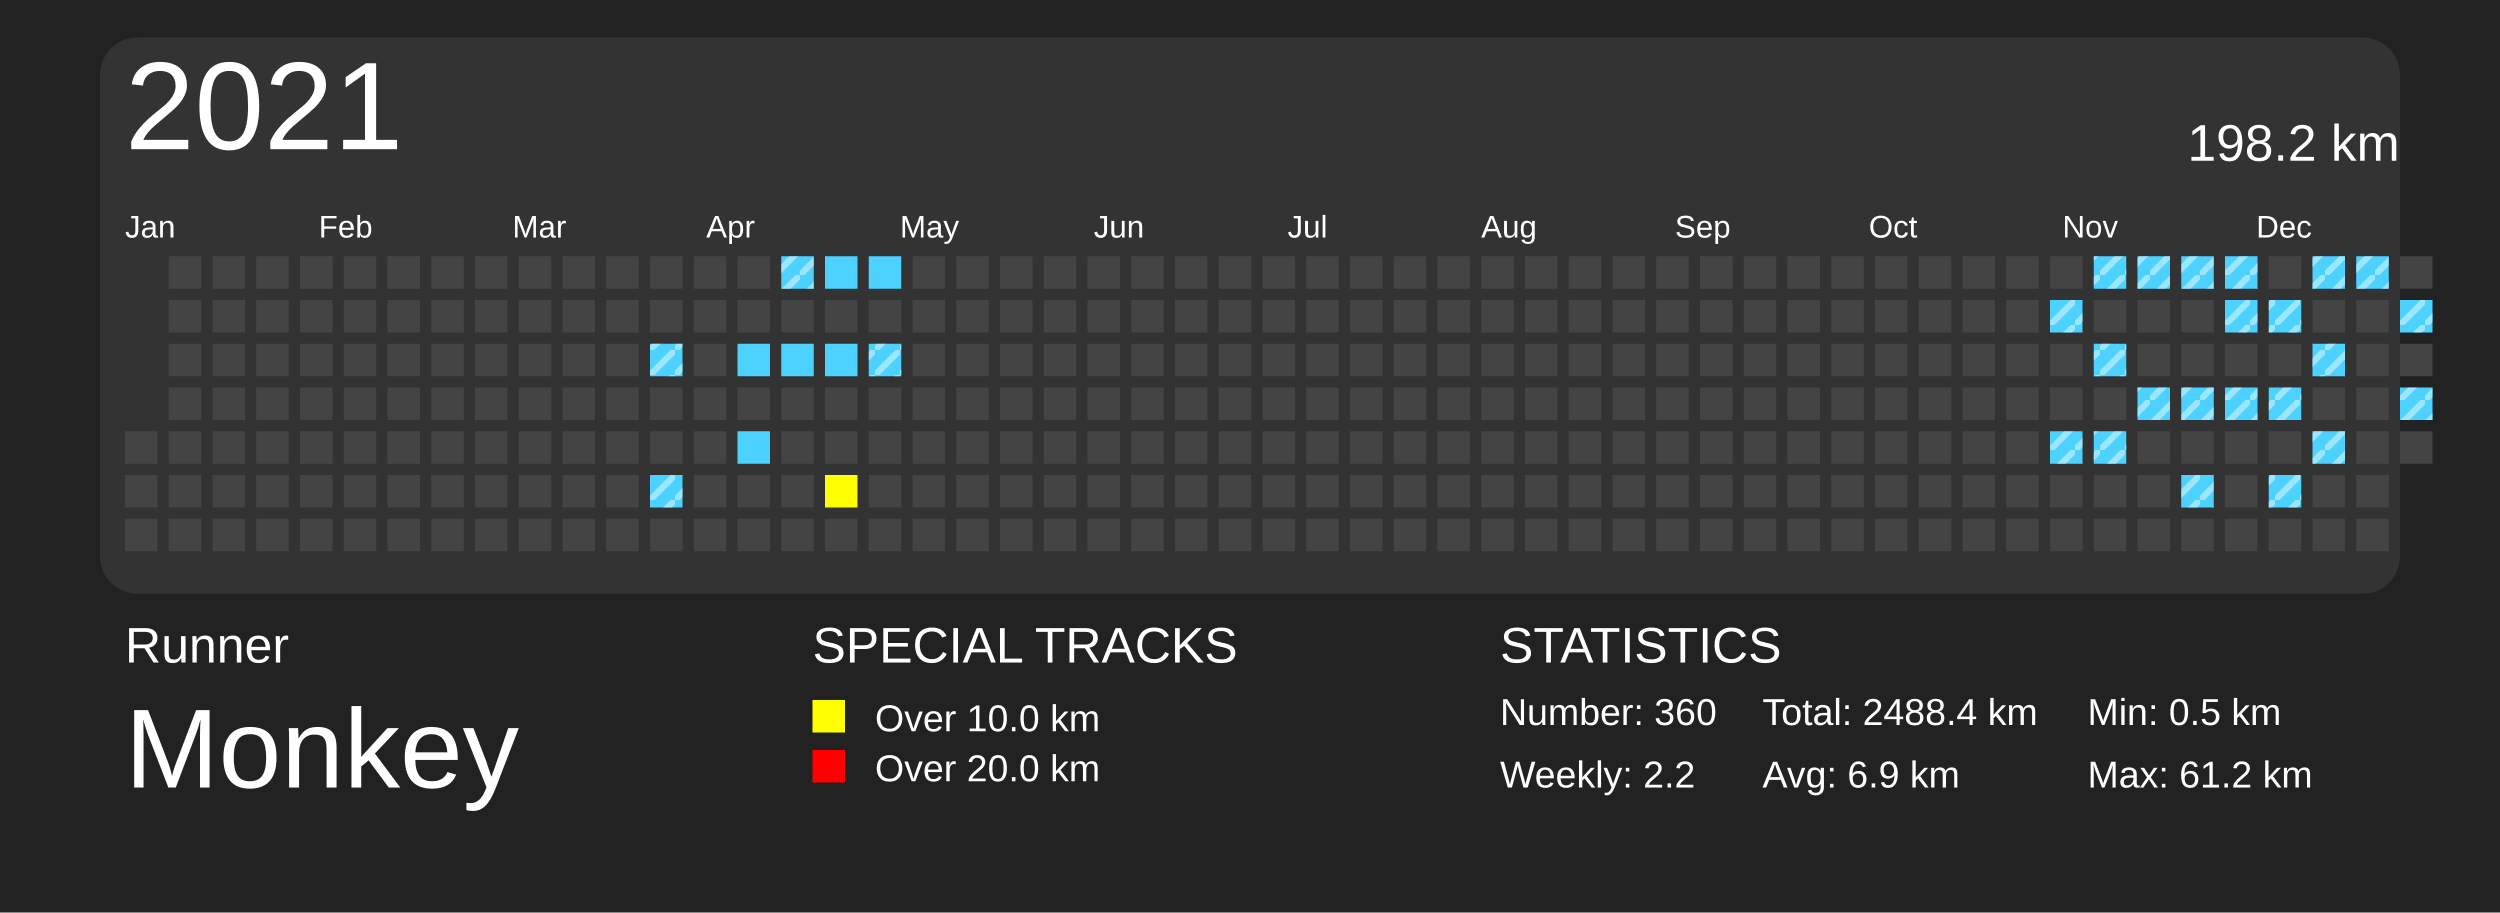
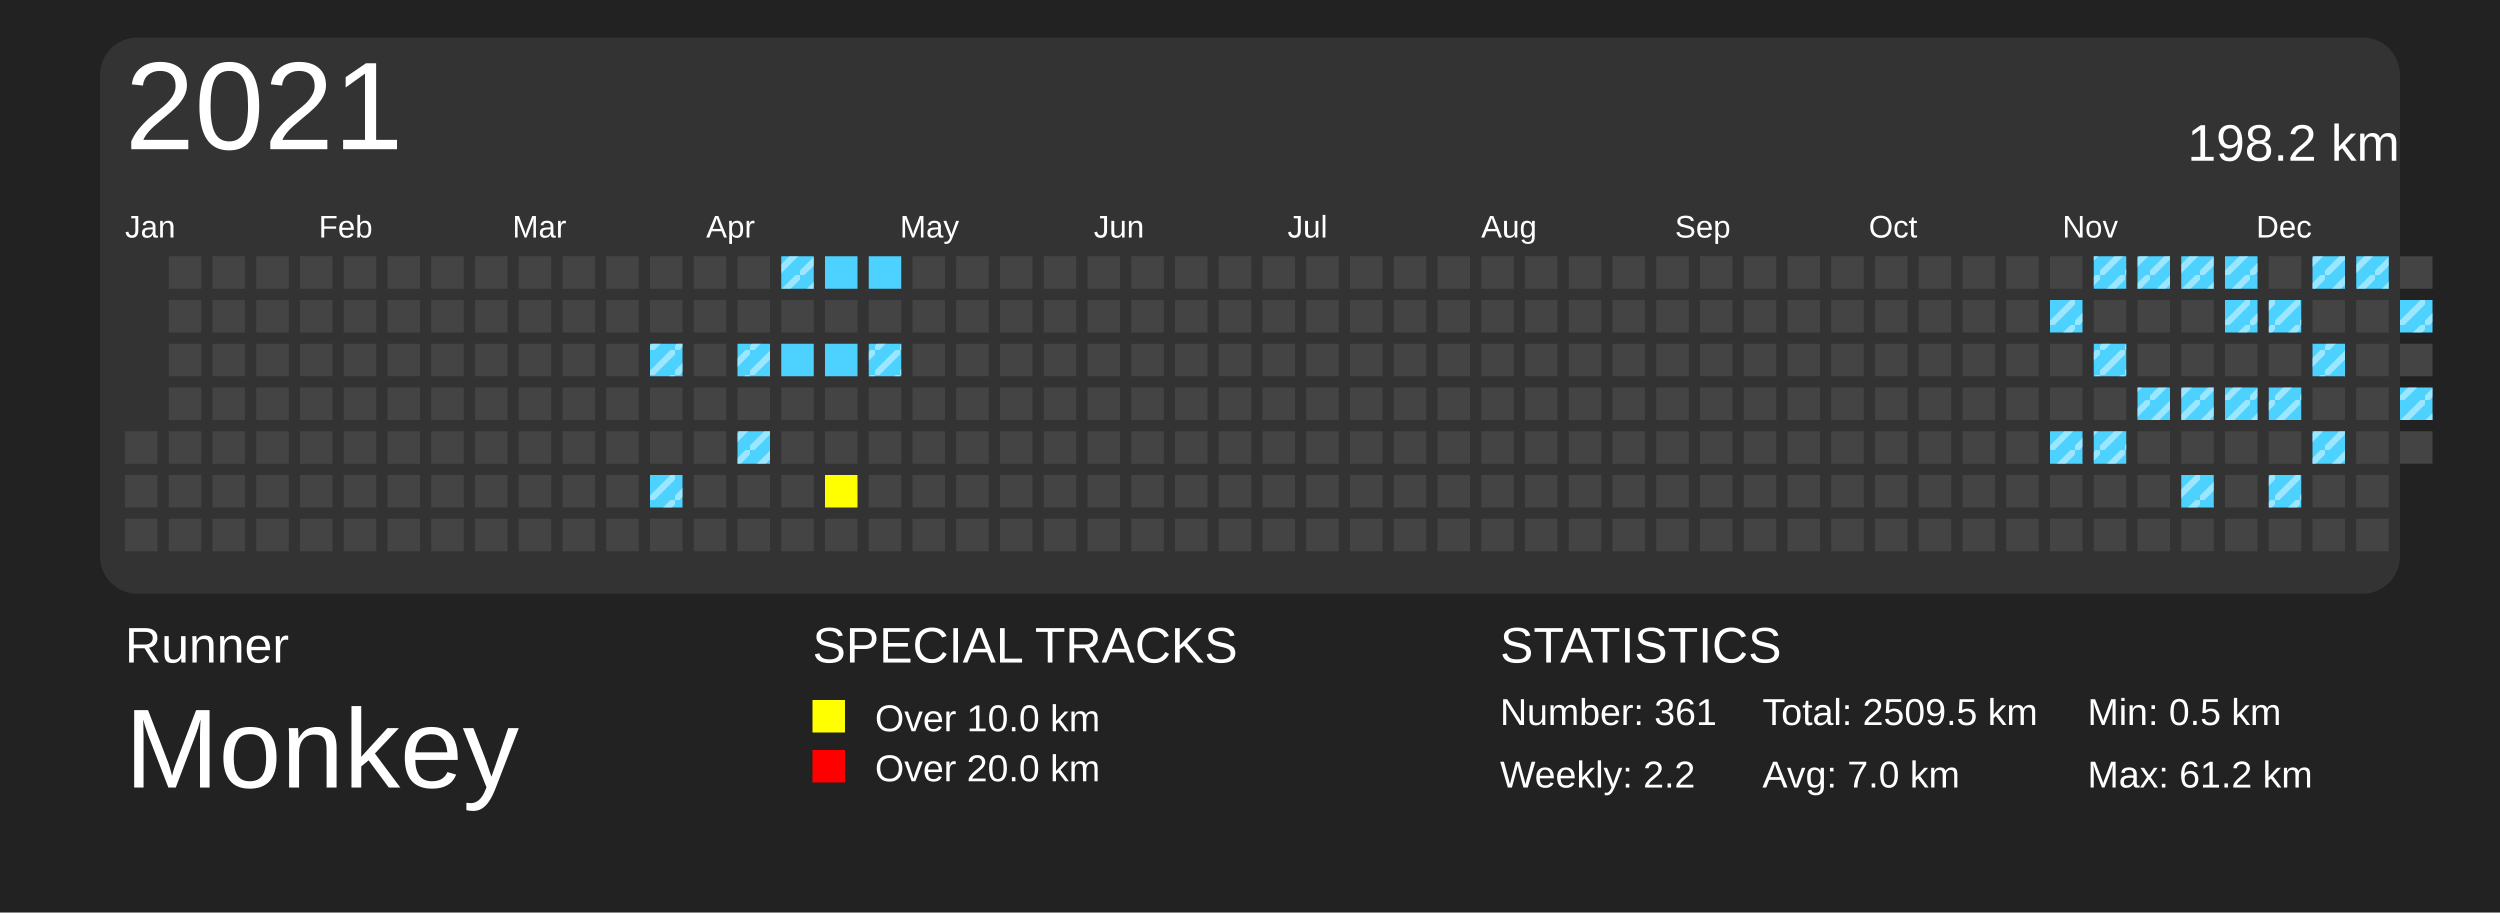
<svg xmlns="http://www.w3.org/2000/svg" baseProfile="full" height="73mm" version="1.1" viewBox="0,0,200,73" width="200mm">
  <defs>
    <pattern height="2" id="indoor-stripe" patternUnits="userSpaceOnUse" width="2">
      <line stroke="white" stroke-opacity="0.45" stroke-width="0.5" x1="0" x2="2" y1="2" y2="0" />
    </pattern>
  </defs>
  <rect fill="#222222" height="73" width="200" x="0" y="0" />
  <text fill="#FFFFFF" style="font-size:4px; font-family:Arial" x="10" y="53">Runner</text>
  <text fill="#FFFFFF" style="font-size:9px; font-family:Arial" x="10" y="63">Monkey</text>
  <text fill="#FFFFFF" style="font-size:4px; font-family:Arial" x="65" y="53">SPECIAL TRACKS</text>
  <rect fill="yellow" height="2.6" width="2.6" x="65" y="56" />
  <text fill="#FFFFFF" style="font-size:3px; font-family:Arial" x="70" y="58.5">Over 10.0 km</text>
  <rect fill="red" height="2.6" width="2.6" x="65" y="60" />
  <text fill="#FFFFFF" style="font-size:3px; font-family:Arial" x="70" y="62.5">Over 20.0 km</text>
  <text fill="#FFFFFF" style="font-size:4px; font-family:Arial" x="120" y="53">STATISTICS</text>
-   <text fill="#FFFFFF" style="font-size:3px; font-family:Arial" x="120" y="58">Number: 360</text>
+   <text fill="#FFFFFF" style="font-size:3px; font-family:Arial" x="120" y="58">Number: 361</text>
  <text fill="#FFFFFF" style="font-size:3px; font-family:Arial" x="120" y="63">Weekly: 2.2</text>
-   <text fill="#FFFFFF" style="font-size:3px; font-family:Arial" x="141" y="58">Total: 2488.4 km</text>
-   <text fill="#FFFFFF" style="font-size:3px; font-family:Arial" x="141" y="63">Avg: 6.9 km</text>
+   <text fill="#FFFFFF" style="font-size:3px; font-family:Arial" x="141" y="58">Total: 2509.5 km</text>
+   <text fill="#FFFFFF" style="font-size:3px; font-family:Arial" x="141" y="63">Avg: 7.0 km</text>
  <text fill="#FFFFFF" style="font-size:3px; font-family:Arial" x="167" y="58">Min: 0.5 km</text>
  <text fill="#FFFFFF" style="font-size:3px; font-family:Arial" x="167" y="63">Max: 61.2 km</text>
  <rect fill="#333" height="44.5" rx="3" ry="3" width="184" x="8" y="3" />
  <text dominant-baseline="hanging" fill="#FFFFFF" style="font-size:10.0px; font-family:Arial;" x="10" y="5">2021</text>
  <text dominant-baseline="hanging" fill="#FFFFFF" style="font-size:4.125px; font-family:Arial;" x="175" y="10">198.2 km</text>
  <text fill="#FFFFFF" style="font-size:2.5px; font-family:Arial" x="10.0" y="19">Jan</text>
  <text fill="#FFFFFF" style="font-size:2.5px; font-family:Arial" x="25.5" y="19">Feb</text>
  <text fill="#FFFFFF" style="font-size:2.5px; font-family:Arial" x="41.0" y="19">Mar</text>
  <text fill="#FFFFFF" style="font-size:2.5px; font-family:Arial" x="56.5" y="19">Apr</text>
  <text fill="#FFFFFF" style="font-size:2.5px; font-family:Arial" x="72.0" y="19">May</text>
  <text fill="#FFFFFF" style="font-size:2.5px; font-family:Arial" x="87.5" y="19">Jun</text>
  <text fill="#FFFFFF" style="font-size:2.5px; font-family:Arial" x="103.0" y="19">Jul</text>
  <text fill="#FFFFFF" style="font-size:2.5px; font-family:Arial" x="118.5" y="19">Aug</text>
  <text fill="#FFFFFF" style="font-size:2.5px; font-family:Arial" x="134.0" y="19">Sep</text>
  <text fill="#FFFFFF" style="font-size:2.5px; font-family:Arial" x="149.5" y="19">Oct</text>
  <text fill="#FFFFFF" style="font-size:2.5px; font-family:Arial" x="165.0" y="19">Nov</text>
  <text fill="#FFFFFF" style="font-size:2.5px; font-family:Arial" x="180.5" y="19">Dec</text>
  <rect fill="#444444" height="2.6" width="2.6" x="10.0" y="34.5" />
  <rect fill="#444444" height="2.6" width="2.6" x="10.0" y="38.0" />
  <rect fill="#444444" height="2.6" width="2.6" x="10.0" y="41.5" />
  <rect fill="#444444" height="2.6" width="2.6" x="13.5" y="20.5" />
  <rect fill="#444444" height="2.6" width="2.6" x="13.5" y="24.0" />
  <rect fill="#444444" height="2.6" width="2.6" x="13.5" y="27.5" />
  <rect fill="#444444" height="2.6" width="2.6" x="13.5" y="31.0" />
  <rect fill="#444444" height="2.6" width="2.6" x="13.5" y="34.5" />
  <rect fill="#444444" height="2.6" width="2.6" x="13.5" y="38.0" />
  <rect fill="#444444" height="2.6" width="2.6" x="13.5" y="41.5" />
  <rect fill="#444444" height="2.6" width="2.6" x="17.0" y="20.5" />
  <rect fill="#444444" height="2.6" width="2.6" x="17.0" y="24.0" />
  <rect fill="#444444" height="2.6" width="2.6" x="17.0" y="27.5" />
  <rect fill="#444444" height="2.6" width="2.6" x="17.0" y="31.0" />
  <rect fill="#444444" height="2.6" width="2.6" x="17.0" y="34.5" />
  <rect fill="#444444" height="2.6" width="2.6" x="17.0" y="38.0" />
  <rect fill="#444444" height="2.6" width="2.6" x="17.0" y="41.5" />
  <rect fill="#444444" height="2.6" width="2.6" x="20.5" y="20.5" />
  <rect fill="#444444" height="2.6" width="2.6" x="20.5" y="24.0" />
  <rect fill="#444444" height="2.6" width="2.6" x="20.5" y="27.5" />
  <rect fill="#444444" height="2.6" width="2.6" x="20.5" y="31.0" />
  <rect fill="#444444" height="2.6" width="2.6" x="20.5" y="34.5" />
  <rect fill="#444444" height="2.6" width="2.6" x="20.5" y="38.0" />
  <rect fill="#444444" height="2.6" width="2.6" x="20.5" y="41.5" />
  <rect fill="#444444" height="2.6" width="2.6" x="24.0" y="20.5" />
  <rect fill="#444444" height="2.6" width="2.6" x="24.0" y="24.0" />
  <rect fill="#444444" height="2.6" width="2.6" x="24.0" y="27.5" />
  <rect fill="#444444" height="2.6" width="2.6" x="24.0" y="31.0" />
  <rect fill="#444444" height="2.6" width="2.6" x="24.0" y="34.5" />
  <rect fill="#444444" height="2.6" width="2.6" x="24.0" y="38.0" />
  <rect fill="#444444" height="2.6" width="2.6" x="24.0" y="41.5" />
  <rect fill="#444444" height="2.6" width="2.6" x="27.5" y="20.5" />
  <rect fill="#444444" height="2.6" width="2.6" x="27.5" y="24.0" />
  <rect fill="#444444" height="2.6" width="2.6" x="27.5" y="27.5" />
  <rect fill="#444444" height="2.6" width="2.6" x="27.5" y="31.0" />
  <rect fill="#444444" height="2.6" width="2.6" x="27.5" y="34.5" />
  <rect fill="#444444" height="2.6" width="2.6" x="27.5" y="38.0" />
  <rect fill="#444444" height="2.6" width="2.6" x="27.5" y="41.5" />
  <rect fill="#444444" height="2.6" width="2.6" x="31.0" y="20.5" />
  <rect fill="#444444" height="2.6" width="2.6" x="31.0" y="24.0" />
  <rect fill="#444444" height="2.6" width="2.6" x="31.0" y="27.5" />
  <rect fill="#444444" height="2.6" width="2.6" x="31.0" y="31.0" />
  <rect fill="#444444" height="2.6" width="2.6" x="31.0" y="34.5" />
  <rect fill="#444444" height="2.6" width="2.6" x="31.0" y="38.0" />
  <rect fill="#444444" height="2.6" width="2.6" x="31.0" y="41.5" />
  <rect fill="#444444" height="2.6" width="2.6" x="34.5" y="20.5" />
  <rect fill="#444444" height="2.6" width="2.6" x="34.5" y="24.0" />
  <rect fill="#444444" height="2.6" width="2.6" x="34.5" y="27.5" />
  <rect fill="#444444" height="2.6" width="2.6" x="34.5" y="31.0" />
  <rect fill="#444444" height="2.6" width="2.6" x="34.5" y="34.5" />
  <rect fill="#444444" height="2.6" width="2.6" x="34.5" y="38.0" />
  <rect fill="#444444" height="2.6" width="2.6" x="34.5" y="41.5" />
  <rect fill="#444444" height="2.6" width="2.6" x="38.0" y="20.5" />
  <rect fill="#444444" height="2.6" width="2.6" x="38.0" y="24.0" />
  <rect fill="#444444" height="2.6" width="2.6" x="38.0" y="27.5" />
  <rect fill="#444444" height="2.6" width="2.6" x="38.0" y="31.0" />
  <rect fill="#444444" height="2.6" width="2.6" x="38.0" y="34.5" />
  <rect fill="#444444" height="2.6" width="2.6" x="38.0" y="38.0" />
  <rect fill="#444444" height="2.6" width="2.6" x="38.0" y="41.5" />
  <rect fill="#444444" height="2.6" width="2.6" x="41.5" y="20.5" />
  <rect fill="#444444" height="2.6" width="2.6" x="41.5" y="24.0" />
  <rect fill="#444444" height="2.6" width="2.6" x="41.5" y="27.5" />
  <rect fill="#444444" height="2.6" width="2.6" x="41.5" y="31.0" />
  <rect fill="#444444" height="2.6" width="2.6" x="41.5" y="34.5" />
  <rect fill="#444444" height="2.6" width="2.6" x="41.5" y="38.0" />
  <rect fill="#444444" height="2.6" width="2.6" x="41.5" y="41.5" />
  <rect fill="#444444" height="2.6" width="2.6" x="45.0" y="20.5" />
  <rect fill="#444444" height="2.6" width="2.6" x="45.0" y="24.0" />
  <rect fill="#444444" height="2.6" width="2.6" x="45.0" y="27.5" />
  <rect fill="#444444" height="2.6" width="2.6" x="45.0" y="31.0" />
  <rect fill="#444444" height="2.6" width="2.6" x="45.0" y="34.5" />
  <rect fill="#444444" height="2.6" width="2.6" x="45.0" y="38.0" />
  <rect fill="#444444" height="2.6" width="2.6" x="45.0" y="41.5" />
  <rect fill="#444444" height="2.6" width="2.6" x="48.5" y="20.5" />
  <rect fill="#444444" height="2.6" width="2.6" x="48.5" y="24.0" />
  <rect fill="#444444" height="2.6" width="2.6" x="48.5" y="27.5" />
  <rect fill="#444444" height="2.6" width="2.6" x="48.5" y="31.0" />
  <rect fill="#444444" height="2.6" width="2.6" x="48.5" y="34.5" />
  <rect fill="#444444" height="2.6" width="2.6" x="48.5" y="38.0" />
  <rect fill="#444444" height="2.6" width="2.6" x="48.5" y="41.5" />
  <rect fill="#444444" height="2.6" width="2.6" x="52.0" y="20.5" />
  <rect fill="#444444" height="2.6" width="2.6" x="52.0" y="24.0" />
  <rect fill="#4DD2FF" height="2.6" width="2.6" x="52.0" y="27.5" />
  <rect fill="url(#indoor-stripe)" height="2.6" style="pointer-events: none;" width="2.6" x="52.0" y="27.5" />
  <rect fill="#444444" height="2.6" width="2.6" x="52.0" y="31.0" />
  <rect fill="#444444" height="2.6" width="2.6" x="52.0" y="34.5" />
  <rect fill="#4DD2FF" height="2.6" width="2.6" x="52.0" y="38.0" />
  <rect fill="url(#indoor-stripe)" height="2.6" style="pointer-events: none;" width="2.6" x="52.0" y="38.0" />
  <rect fill="#444444" height="2.6" width="2.6" x="52.0" y="41.5" />
  <rect fill="#444444" height="2.6" width="2.6" x="55.5" y="20.5" />
  <rect fill="#444444" height="2.6" width="2.6" x="55.5" y="24.0" />
  <rect fill="#444444" height="2.6" width="2.6" x="55.5" y="27.5" />
  <rect fill="#444444" height="2.6" width="2.6" x="55.5" y="31.0" />
  <rect fill="#444444" height="2.6" width="2.6" x="55.5" y="34.5" />
  <rect fill="#444444" height="2.6" width="2.6" x="55.5" y="38.0" />
  <rect fill="#444444" height="2.6" width="2.6" x="55.5" y="41.5" />
  <rect fill="#444444" height="2.6" width="2.6" x="59.0" y="20.5" />
  <rect fill="#444444" height="2.6" width="2.6" x="59.0" y="24.0" />
  <rect fill="#4DD2FF" height="2.6" width="2.6" x="59.0" y="27.5" />
+   <rect fill="url(#indoor-stripe)" height="2.6" style="pointer-events: none;" width="2.6" x="59.0" y="27.5" />
  <rect fill="#444444" height="2.6" width="2.6" x="59.0" y="31.0" />
  <rect fill="#4DD2FF" height="2.6" width="2.6" x="59.0" y="34.5" />
+   <rect fill="url(#indoor-stripe)" height="2.6" style="pointer-events: none;" width="2.6" x="59.0" y="34.5" />
  <rect fill="#444444" height="2.6" width="2.6" x="59.0" y="38.0" />
  <rect fill="#444444" height="2.6" width="2.6" x="59.0" y="41.5" />
  <rect fill="#4DD2FF" height="2.6" width="2.6" x="62.5" y="20.5" />
  <rect fill="url(#indoor-stripe)" height="2.6" style="pointer-events: none;" width="2.6" x="62.5" y="20.5" />
  <rect fill="#444444" height="2.6" width="2.6" x="62.5" y="24.0" />
  <rect fill="#4DD2FF" height="2.6" width="2.6" x="62.5" y="27.5" />
  <rect fill="#444444" height="2.6" width="2.6" x="62.5" y="31.0" />
  <rect fill="#444444" height="2.6" width="2.6" x="62.5" y="34.5" />
  <rect fill="#444444" height="2.6" width="2.6" x="62.5" y="38.0" />
  <rect fill="#444444" height="2.6" width="2.6" x="62.5" y="41.5" />
  <rect fill="#4DD2FF" height="2.6" width="2.6" x="66.0" y="20.5" />
  <rect fill="#444444" height="2.6" width="2.6" x="66.0" y="24.0" />
  <rect fill="#4DD2FF" height="2.6" width="2.6" x="66.0" y="27.5" />
  <rect fill="#444444" height="2.6" width="2.6" x="66.0" y="31.0" />
  <rect fill="#444444" height="2.6" width="2.6" x="66.0" y="34.5" />
  <rect fill="yellow" height="2.6" width="2.6" x="66.0" y="38.0" />
  <rect fill="#444444" height="2.6" width="2.6" x="66.0" y="41.5" />
  <rect fill="#4DD2FF" height="2.6" width="2.6" x="69.5" y="20.5" />
  <rect fill="#444444" height="2.6" width="2.6" x="69.5" y="24.0" />
  <rect fill="#4DD2FF" height="2.6" width="2.6" x="69.5" y="27.5" />
  <rect fill="url(#indoor-stripe)" height="2.6" style="pointer-events: none;" width="2.6" x="69.5" y="27.5" />
  <rect fill="#444444" height="2.6" width="2.6" x="69.5" y="31.0" />
  <rect fill="#444444" height="2.6" width="2.6" x="69.5" y="34.5" />
  <rect fill="#444444" height="2.6" width="2.6" x="69.5" y="38.0" />
  <rect fill="#444444" height="2.6" width="2.6" x="69.5" y="41.5" />
  <rect fill="#444444" height="2.6" width="2.6" x="73.0" y="20.5" />
  <rect fill="#444444" height="2.6" width="2.6" x="73.0" y="24.0" />
  <rect fill="#444444" height="2.6" width="2.6" x="73.0" y="27.5" />
  <rect fill="#444444" height="2.6" width="2.6" x="73.0" y="31.0" />
  <rect fill="#444444" height="2.6" width="2.6" x="73.0" y="34.5" />
  <rect fill="#444444" height="2.6" width="2.6" x="73.0" y="38.0" />
  <rect fill="#444444" height="2.6" width="2.6" x="73.0" y="41.5" />
  <rect fill="#444444" height="2.6" width="2.6" x="76.5" y="20.5" />
  <rect fill="#444444" height="2.6" width="2.6" x="76.5" y="24.0" />
  <rect fill="#444444" height="2.6" width="2.6" x="76.5" y="27.5" />
  <rect fill="#444444" height="2.6" width="2.6" x="76.5" y="31.0" />
  <rect fill="#444444" height="2.6" width="2.6" x="76.5" y="34.5" />
  <rect fill="#444444" height="2.6" width="2.6" x="76.5" y="38.0" />
  <rect fill="#444444" height="2.6" width="2.6" x="76.5" y="41.5" />
  <rect fill="#444444" height="2.6" width="2.6" x="80.0" y="20.5" />
  <rect fill="#444444" height="2.6" width="2.6" x="80.0" y="24.0" />
  <rect fill="#444444" height="2.6" width="2.6" x="80.0" y="27.5" />
  <rect fill="#444444" height="2.6" width="2.6" x="80.0" y="31.0" />
  <rect fill="#444444" height="2.6" width="2.6" x="80.0" y="34.5" />
  <rect fill="#444444" height="2.6" width="2.6" x="80.0" y="38.0" />
  <rect fill="#444444" height="2.6" width="2.6" x="80.0" y="41.5" />
  <rect fill="#444444" height="2.6" width="2.6" x="83.5" y="20.5" />
  <rect fill="#444444" height="2.6" width="2.6" x="83.5" y="24.0" />
  <rect fill="#444444" height="2.6" width="2.6" x="83.5" y="27.5" />
  <rect fill="#444444" height="2.6" width="2.6" x="83.5" y="31.0" />
  <rect fill="#444444" height="2.6" width="2.6" x="83.5" y="34.5" />
  <rect fill="#444444" height="2.6" width="2.6" x="83.5" y="38.0" />
  <rect fill="#444444" height="2.6" width="2.6" x="83.5" y="41.5" />
  <rect fill="#444444" height="2.6" width="2.6" x="87.0" y="20.5" />
  <rect fill="#444444" height="2.6" width="2.6" x="87.0" y="24.0" />
  <rect fill="#444444" height="2.6" width="2.6" x="87.0" y="27.5" />
  <rect fill="#444444" height="2.6" width="2.6" x="87.0" y="31.0" />
  <rect fill="#444444" height="2.6" width="2.6" x="87.0" y="34.5" />
  <rect fill="#444444" height="2.6" width="2.6" x="87.0" y="38.0" />
  <rect fill="#444444" height="2.6" width="2.6" x="87.0" y="41.5" />
  <rect fill="#444444" height="2.6" width="2.6" x="90.5" y="20.5" />
  <rect fill="#444444" height="2.6" width="2.6" x="90.5" y="24.0" />
  <rect fill="#444444" height="2.6" width="2.6" x="90.5" y="27.5" />
  <rect fill="#444444" height="2.6" width="2.6" x="90.5" y="31.0" />
  <rect fill="#444444" height="2.6" width="2.6" x="90.5" y="34.5" />
  <rect fill="#444444" height="2.6" width="2.6" x="90.5" y="38.0" />
  <rect fill="#444444" height="2.6" width="2.6" x="90.5" y="41.5" />
  <rect fill="#444444" height="2.6" width="2.6" x="94.0" y="20.5" />
  <rect fill="#444444" height="2.6" width="2.6" x="94.0" y="24.0" />
  <rect fill="#444444" height="2.6" width="2.6" x="94.0" y="27.5" />
  <rect fill="#444444" height="2.6" width="2.6" x="94.0" y="31.0" />
  <rect fill="#444444" height="2.6" width="2.6" x="94.0" y="34.5" />
  <rect fill="#444444" height="2.6" width="2.6" x="94.0" y="38.0" />
  <rect fill="#444444" height="2.6" width="2.6" x="94.0" y="41.5" />
  <rect fill="#444444" height="2.6" width="2.6" x="97.5" y="20.5" />
  <rect fill="#444444" height="2.6" width="2.6" x="97.5" y="24.0" />
  <rect fill="#444444" height="2.6" width="2.6" x="97.5" y="27.5" />
  <rect fill="#444444" height="2.6" width="2.6" x="97.5" y="31.0" />
  <rect fill="#444444" height="2.6" width="2.6" x="97.5" y="34.5" />
  <rect fill="#444444" height="2.6" width="2.6" x="97.5" y="38.0" />
  <rect fill="#444444" height="2.6" width="2.6" x="97.5" y="41.5" />
  <rect fill="#444444" height="2.6" width="2.6" x="101.0" y="20.5" />
  <rect fill="#444444" height="2.6" width="2.6" x="101.0" y="24.0" />
  <rect fill="#444444" height="2.6" width="2.6" x="101.0" y="27.5" />
  <rect fill="#444444" height="2.6" width="2.6" x="101.0" y="31.0" />
  <rect fill="#444444" height="2.6" width="2.6" x="101.0" y="34.5" />
  <rect fill="#444444" height="2.6" width="2.6" x="101.0" y="38.0" />
  <rect fill="#444444" height="2.6" width="2.6" x="101.0" y="41.5" />
  <rect fill="#444444" height="2.6" width="2.6" x="104.5" y="20.5" />
  <rect fill="#444444" height="2.6" width="2.6" x="104.5" y="24.0" />
  <rect fill="#444444" height="2.6" width="2.6" x="104.5" y="27.5" />
  <rect fill="#444444" height="2.6" width="2.6" x="104.5" y="31.0" />
  <rect fill="#444444" height="2.6" width="2.6" x="104.5" y="34.5" />
  <rect fill="#444444" height="2.6" width="2.6" x="104.5" y="38.0" />
  <rect fill="#444444" height="2.6" width="2.6" x="104.5" y="41.5" />
  <rect fill="#444444" height="2.6" width="2.6" x="108.0" y="20.5" />
  <rect fill="#444444" height="2.6" width="2.6" x="108.0" y="24.0" />
  <rect fill="#444444" height="2.6" width="2.6" x="108.0" y="27.5" />
  <rect fill="#444444" height="2.6" width="2.6" x="108.0" y="31.0" />
  <rect fill="#444444" height="2.6" width="2.6" x="108.0" y="34.5" />
  <rect fill="#444444" height="2.6" width="2.6" x="108.0" y="38.0" />
  <rect fill="#444444" height="2.6" width="2.6" x="108.0" y="41.5" />
  <rect fill="#444444" height="2.6" width="2.6" x="111.5" y="20.5" />
  <rect fill="#444444" height="2.6" width="2.6" x="111.5" y="24.0" />
  <rect fill="#444444" height="2.6" width="2.6" x="111.5" y="27.5" />
  <rect fill="#444444" height="2.6" width="2.6" x="111.5" y="31.0" />
  <rect fill="#444444" height="2.6" width="2.6" x="111.5" y="34.5" />
  <rect fill="#444444" height="2.6" width="2.6" x="111.5" y="38.0" />
  <rect fill="#444444" height="2.6" width="2.6" x="111.5" y="41.5" />
  <rect fill="#444444" height="2.6" width="2.6" x="115.0" y="20.5" />
  <rect fill="#444444" height="2.6" width="2.6" x="115.0" y="24.0" />
  <rect fill="#444444" height="2.6" width="2.6" x="115.0" y="27.5" />
  <rect fill="#444444" height="2.6" width="2.6" x="115.0" y="31.0" />
  <rect fill="#444444" height="2.6" width="2.6" x="115.0" y="34.5" />
  <rect fill="#444444" height="2.6" width="2.6" x="115.0" y="38.0" />
  <rect fill="#444444" height="2.6" width="2.6" x="115.0" y="41.5" />
  <rect fill="#444444" height="2.6" width="2.6" x="118.5" y="20.5" />
  <rect fill="#444444" height="2.6" width="2.6" x="118.5" y="24.0" />
  <rect fill="#444444" height="2.6" width="2.6" x="118.5" y="27.5" />
  <rect fill="#444444" height="2.6" width="2.6" x="118.5" y="31.0" />
  <rect fill="#444444" height="2.6" width="2.6" x="118.5" y="34.5" />
  <rect fill="#444444" height="2.6" width="2.6" x="118.5" y="38.0" />
  <rect fill="#444444" height="2.6" width="2.6" x="118.5" y="41.5" />
  <rect fill="#444444" height="2.6" width="2.6" x="122.0" y="20.5" />
  <rect fill="#444444" height="2.6" width="2.6" x="122.0" y="24.0" />
  <rect fill="#444444" height="2.6" width="2.6" x="122.0" y="27.5" />
  <rect fill="#444444" height="2.6" width="2.6" x="122.0" y="31.0" />
  <rect fill="#444444" height="2.6" width="2.6" x="122.0" y="34.5" />
  <rect fill="#444444" height="2.6" width="2.6" x="122.0" y="38.0" />
  <rect fill="#444444" height="2.6" width="2.6" x="122.0" y="41.5" />
  <rect fill="#444444" height="2.6" width="2.6" x="125.5" y="20.5" />
  <rect fill="#444444" height="2.6" width="2.6" x="125.5" y="24.0" />
  <rect fill="#444444" height="2.6" width="2.6" x="125.5" y="27.5" />
  <rect fill="#444444" height="2.6" width="2.6" x="125.5" y="31.0" />
  <rect fill="#444444" height="2.6" width="2.6" x="125.5" y="34.5" />
  <rect fill="#444444" height="2.6" width="2.6" x="125.5" y="38.0" />
  <rect fill="#444444" height="2.6" width="2.6" x="125.5" y="41.5" />
  <rect fill="#444444" height="2.6" width="2.6" x="129.0" y="20.5" />
  <rect fill="#444444" height="2.6" width="2.6" x="129.0" y="24.0" />
  <rect fill="#444444" height="2.6" width="2.6" x="129.0" y="27.5" />
  <rect fill="#444444" height="2.6" width="2.6" x="129.0" y="31.0" />
  <rect fill="#444444" height="2.6" width="2.6" x="129.0" y="34.5" />
  <rect fill="#444444" height="2.6" width="2.6" x="129.0" y="38.0" />
  <rect fill="#444444" height="2.6" width="2.6" x="129.0" y="41.5" />
  <rect fill="#444444" height="2.6" width="2.6" x="132.5" y="20.5" />
  <rect fill="#444444" height="2.6" width="2.6" x="132.5" y="24.0" />
  <rect fill="#444444" height="2.6" width="2.6" x="132.5" y="27.5" />
  <rect fill="#444444" height="2.6" width="2.6" x="132.5" y="31.0" />
  <rect fill="#444444" height="2.6" width="2.6" x="132.5" y="34.5" />
  <rect fill="#444444" height="2.6" width="2.6" x="132.5" y="38.0" />
  <rect fill="#444444" height="2.6" width="2.6" x="132.5" y="41.5" />
  <rect fill="#444444" height="2.6" width="2.6" x="136.0" y="20.5" />
  <rect fill="#444444" height="2.6" width="2.6" x="136.0" y="24.0" />
  <rect fill="#444444" height="2.6" width="2.6" x="136.0" y="27.5" />
  <rect fill="#444444" height="2.6" width="2.6" x="136.0" y="31.0" />
  <rect fill="#444444" height="2.6" width="2.6" x="136.0" y="34.5" />
  <rect fill="#444444" height="2.6" width="2.6" x="136.0" y="38.0" />
  <rect fill="#444444" height="2.6" width="2.6" x="136.0" y="41.5" />
  <rect fill="#444444" height="2.6" width="2.6" x="139.5" y="20.5" />
  <rect fill="#444444" height="2.6" width="2.6" x="139.5" y="24.0" />
  <rect fill="#444444" height="2.6" width="2.6" x="139.5" y="27.5" />
  <rect fill="#444444" height="2.6" width="2.6" x="139.5" y="31.0" />
  <rect fill="#444444" height="2.6" width="2.6" x="139.5" y="34.5" />
  <rect fill="#444444" height="2.6" width="2.6" x="139.5" y="38.0" />
  <rect fill="#444444" height="2.6" width="2.6" x="139.5" y="41.5" />
  <rect fill="#444444" height="2.6" width="2.6" x="143.0" y="20.5" />
  <rect fill="#444444" height="2.6" width="2.6" x="143.0" y="24.0" />
  <rect fill="#444444" height="2.6" width="2.6" x="143.0" y="27.5" />
  <rect fill="#444444" height="2.6" width="2.6" x="143.0" y="31.0" />
  <rect fill="#444444" height="2.6" width="2.6" x="143.0" y="34.5" />
  <rect fill="#444444" height="2.6" width="2.6" x="143.0" y="38.0" />
  <rect fill="#444444" height="2.6" width="2.6" x="143.0" y="41.5" />
  <rect fill="#444444" height="2.6" width="2.6" x="146.5" y="20.5" />
  <rect fill="#444444" height="2.6" width="2.6" x="146.5" y="24.0" />
  <rect fill="#444444" height="2.6" width="2.6" x="146.5" y="27.5" />
  <rect fill="#444444" height="2.6" width="2.6" x="146.5" y="31.0" />
  <rect fill="#444444" height="2.6" width="2.6" x="146.5" y="34.5" />
  <rect fill="#444444" height="2.6" width="2.6" x="146.5" y="38.0" />
  <rect fill="#444444" height="2.6" width="2.6" x="146.5" y="41.5" />
  <rect fill="#444444" height="2.6" width="2.6" x="150.0" y="20.5" />
  <rect fill="#444444" height="2.6" width="2.6" x="150.0" y="24.0" />
  <rect fill="#444444" height="2.6" width="2.6" x="150.0" y="27.5" />
  <rect fill="#444444" height="2.6" width="2.6" x="150.0" y="31.0" />
  <rect fill="#444444" height="2.6" width="2.6" x="150.0" y="34.5" />
  <rect fill="#444444" height="2.6" width="2.6" x="150.0" y="38.0" />
  <rect fill="#444444" height="2.6" width="2.6" x="150.0" y="41.5" />
  <rect fill="#444444" height="2.6" width="2.6" x="153.5" y="20.5" />
  <rect fill="#444444" height="2.6" width="2.6" x="153.5" y="24.0" />
  <rect fill="#444444" height="2.6" width="2.6" x="153.5" y="27.5" />
  <rect fill="#444444" height="2.6" width="2.6" x="153.5" y="31.0" />
  <rect fill="#444444" height="2.6" width="2.6" x="153.5" y="34.5" />
  <rect fill="#444444" height="2.6" width="2.6" x="153.5" y="38.0" />
  <rect fill="#444444" height="2.6" width="2.6" x="153.5" y="41.5" />
  <rect fill="#444444" height="2.6" width="2.6" x="157.0" y="20.5" />
  <rect fill="#444444" height="2.6" width="2.6" x="157.0" y="24.0" />
  <rect fill="#444444" height="2.6" width="2.6" x="157.0" y="27.5" />
  <rect fill="#444444" height="2.6" width="2.6" x="157.0" y="31.0" />
  <rect fill="#444444" height="2.6" width="2.6" x="157.0" y="34.5" />
  <rect fill="#444444" height="2.6" width="2.6" x="157.0" y="38.0" />
  <rect fill="#444444" height="2.6" width="2.6" x="157.0" y="41.5" />
  <rect fill="#444444" height="2.6" width="2.6" x="160.5" y="20.5" />
  <rect fill="#444444" height="2.6" width="2.6" x="160.5" y="24.0" />
  <rect fill="#444444" height="2.6" width="2.6" x="160.5" y="27.5" />
  <rect fill="#444444" height="2.6" width="2.6" x="160.5" y="31.0" />
  <rect fill="#444444" height="2.6" width="2.6" x="160.5" y="34.5" />
  <rect fill="#444444" height="2.6" width="2.6" x="160.5" y="38.0" />
  <rect fill="#444444" height="2.6" width="2.6" x="160.5" y="41.5" />
  <rect fill="#444444" height="2.6" width="2.6" x="164.0" y="20.5" />
  <rect fill="#4DD2FF" height="2.6" width="2.6" x="164.0" y="24.0" />
  <rect fill="url(#indoor-stripe)" height="2.6" style="pointer-events: none;" width="2.6" x="164.0" y="24.0" />
  <rect fill="#444444" height="2.6" width="2.6" x="164.0" y="27.5" />
  <rect fill="#444444" height="2.6" width="2.6" x="164.0" y="31.0" />
  <rect fill="#4DD2FF" height="2.6" width="2.6" x="164.0" y="34.5" />
  <rect fill="url(#indoor-stripe)" height="2.6" style="pointer-events: none;" width="2.6" x="164.0" y="34.5" />
  <rect fill="#444444" height="2.6" width="2.6" x="164.0" y="38.0" />
  <rect fill="#444444" height="2.6" width="2.6" x="164.0" y="41.5" />
  <rect fill="#4DD2FF" height="2.6" width="2.6" x="167.5" y="20.5" />
  <rect fill="url(#indoor-stripe)" height="2.6" style="pointer-events: none;" width="2.6" x="167.5" y="20.5" />
  <rect fill="#444444" height="2.6" width="2.6" x="167.5" y="24.0" />
  <rect fill="#4DD2FF" height="2.6" width="2.6" x="167.5" y="27.5" />
  <rect fill="url(#indoor-stripe)" height="2.6" style="pointer-events: none;" width="2.6" x="167.5" y="27.5" />
  <rect fill="#444444" height="2.6" width="2.6" x="167.5" y="31.0" />
  <rect fill="#4DD2FF" height="2.6" width="2.6" x="167.5" y="34.5" />
  <rect fill="url(#indoor-stripe)" height="2.6" style="pointer-events: none;" width="2.6" x="167.5" y="34.5" />
  <rect fill="#444444" height="2.6" width="2.6" x="167.5" y="38.0" />
  <rect fill="#444444" height="2.6" width="2.6" x="167.5" y="41.5" />
  <rect fill="#4DD2FF" height="2.6" width="2.6" x="171.0" y="20.5" />
  <rect fill="url(#indoor-stripe)" height="2.6" style="pointer-events: none;" width="2.6" x="171.0" y="20.5" />
  <rect fill="#444444" height="2.6" width="2.6" x="171.0" y="24.0" />
  <rect fill="#444444" height="2.6" width="2.6" x="171.0" y="27.5" />
  <rect fill="#4DD2FF" height="2.6" width="2.6" x="171.0" y="31.0" />
  <rect fill="url(#indoor-stripe)" height="2.6" style="pointer-events: none;" width="2.6" x="171.0" y="31.0" />
  <rect fill="#444444" height="2.6" width="2.6" x="171.0" y="34.5" />
  <rect fill="#444444" height="2.6" width="2.6" x="171.0" y="38.0" />
  <rect fill="#444444" height="2.6" width="2.6" x="171.0" y="41.5" />
  <rect fill="#4DD2FF" height="2.6" width="2.6" x="174.5" y="20.5" />
  <rect fill="url(#indoor-stripe)" height="2.6" style="pointer-events: none;" width="2.6" x="174.5" y="20.5" />
  <rect fill="#444444" height="2.6" width="2.6" x="174.5" y="24.0" />
  <rect fill="#444444" height="2.6" width="2.6" x="174.5" y="27.5" />
  <rect fill="#4DD2FF" height="2.6" width="2.6" x="174.5" y="31.0" />
  <rect fill="url(#indoor-stripe)" height="2.6" style="pointer-events: none;" width="2.6" x="174.5" y="31.0" />
  <rect fill="#444444" height="2.6" width="2.6" x="174.5" y="34.5" />
  <rect fill="#4DD2FF" height="2.6" width="2.6" x="174.5" y="38.0" />
  <rect fill="url(#indoor-stripe)" height="2.6" style="pointer-events: none;" width="2.6" x="174.5" y="38.0" />
  <rect fill="#444444" height="2.6" width="2.6" x="174.5" y="41.5" />
  <rect fill="#4DD2FF" height="2.6" width="2.6" x="178.0" y="20.5" />
  <rect fill="url(#indoor-stripe)" height="2.6" style="pointer-events: none;" width="2.6" x="178.0" y="20.5" />
  <rect fill="#4DD2FF" height="2.6" width="2.6" x="178.0" y="24.0" />
  <rect fill="url(#indoor-stripe)" height="2.6" style="pointer-events: none;" width="2.6" x="178.0" y="24.0" />
  <rect fill="#444444" height="2.6" width="2.6" x="178.0" y="27.5" />
  <rect fill="#4DD2FF" height="2.6" width="2.6" x="178.0" y="31.0" />
  <rect fill="url(#indoor-stripe)" height="2.6" style="pointer-events: none;" width="2.6" x="178.0" y="31.0" />
  <rect fill="#444444" height="2.6" width="2.6" x="178.0" y="34.5" />
  <rect fill="#444444" height="2.6" width="2.6" x="178.0" y="38.0" />
  <rect fill="#444444" height="2.6" width="2.6" x="178.0" y="41.5" />
  <rect fill="#444444" height="2.6" width="2.6" x="181.5" y="20.5" />
  <rect fill="#4DD2FF" height="2.6" width="2.6" x="181.5" y="24.0" />
  <rect fill="url(#indoor-stripe)" height="2.6" style="pointer-events: none;" width="2.6" x="181.5" y="24.0" />
  <rect fill="#444444" height="2.6" width="2.6" x="181.5" y="27.5" />
  <rect fill="#4DD2FF" height="2.6" width="2.6" x="181.5" y="31.0" />
  <rect fill="url(#indoor-stripe)" height="2.6" style="pointer-events: none;" width="2.6" x="181.5" y="31.0" />
  <rect fill="#444444" height="2.6" width="2.6" x="181.5" y="34.5" />
  <rect fill="#4DD2FF" height="2.6" width="2.6" x="181.5" y="38.0" />
  <rect fill="url(#indoor-stripe)" height="2.6" style="pointer-events: none;" width="2.6" x="181.5" y="38.0" />
  <rect fill="#444444" height="2.6" width="2.6" x="181.5" y="41.5" />
  <rect fill="#4DD2FF" height="2.6" width="2.6" x="185.0" y="20.5" />
  <rect fill="url(#indoor-stripe)" height="2.6" style="pointer-events: none;" width="2.6" x="185.0" y="20.5" />
  <rect fill="#444444" height="2.6" width="2.6" x="185.0" y="24.0" />
  <rect fill="#4DD2FF" height="2.6" width="2.6" x="185.0" y="27.5" />
  <rect fill="url(#indoor-stripe)" height="2.6" style="pointer-events: none;" width="2.6" x="185.0" y="27.5" />
  <rect fill="#444444" height="2.6" width="2.6" x="185.0" y="31.0" />
  <rect fill="#4DD2FF" height="2.6" width="2.6" x="185.0" y="34.5" />
  <rect fill="url(#indoor-stripe)" height="2.6" style="pointer-events: none;" width="2.6" x="185.0" y="34.5" />
  <rect fill="#444444" height="2.6" width="2.6" x="185.0" y="38.0" />
  <rect fill="#444444" height="2.6" width="2.6" x="185.0" y="41.5" />
  <rect fill="#4DD2FF" height="2.6" width="2.6" x="188.5" y="20.5" />
  <rect fill="url(#indoor-stripe)" height="2.6" style="pointer-events: none;" width="2.6" x="188.5" y="20.5" />
  <rect fill="#444444" height="2.6" width="2.6" x="188.5" y="24.0" />
  <rect fill="#444444" height="2.6" width="2.6" x="188.5" y="27.5" />
  <rect fill="#444444" height="2.6" width="2.6" x="188.5" y="31.0" />
  <rect fill="#444444" height="2.6" width="2.6" x="188.5" y="34.5" />
  <rect fill="#444444" height="2.6" width="2.6" x="188.5" y="38.0" />
  <rect fill="#444444" height="2.6" width="2.6" x="188.5" y="41.5" />
  <rect fill="#444444" height="2.6" width="2.6" x="192.0" y="20.5" />
  <rect fill="#4DD2FF" height="2.6" width="2.6" x="192.0" y="24.0" />
  <rect fill="url(#indoor-stripe)" height="2.6" style="pointer-events: none;" width="2.6" x="192.0" y="24.0" />
  <rect fill="#444444" height="2.6" width="2.6" x="192.0" y="27.5" />
  <rect fill="#4DD2FF" height="2.6" width="2.6" x="192.0" y="31.0" />
  <rect fill="url(#indoor-stripe)" height="2.6" style="pointer-events: none;" width="2.6" x="192.0" y="31.0" />
  <rect fill="#444444" height="2.6" width="2.6" x="192.0" y="34.5" />
</svg>
